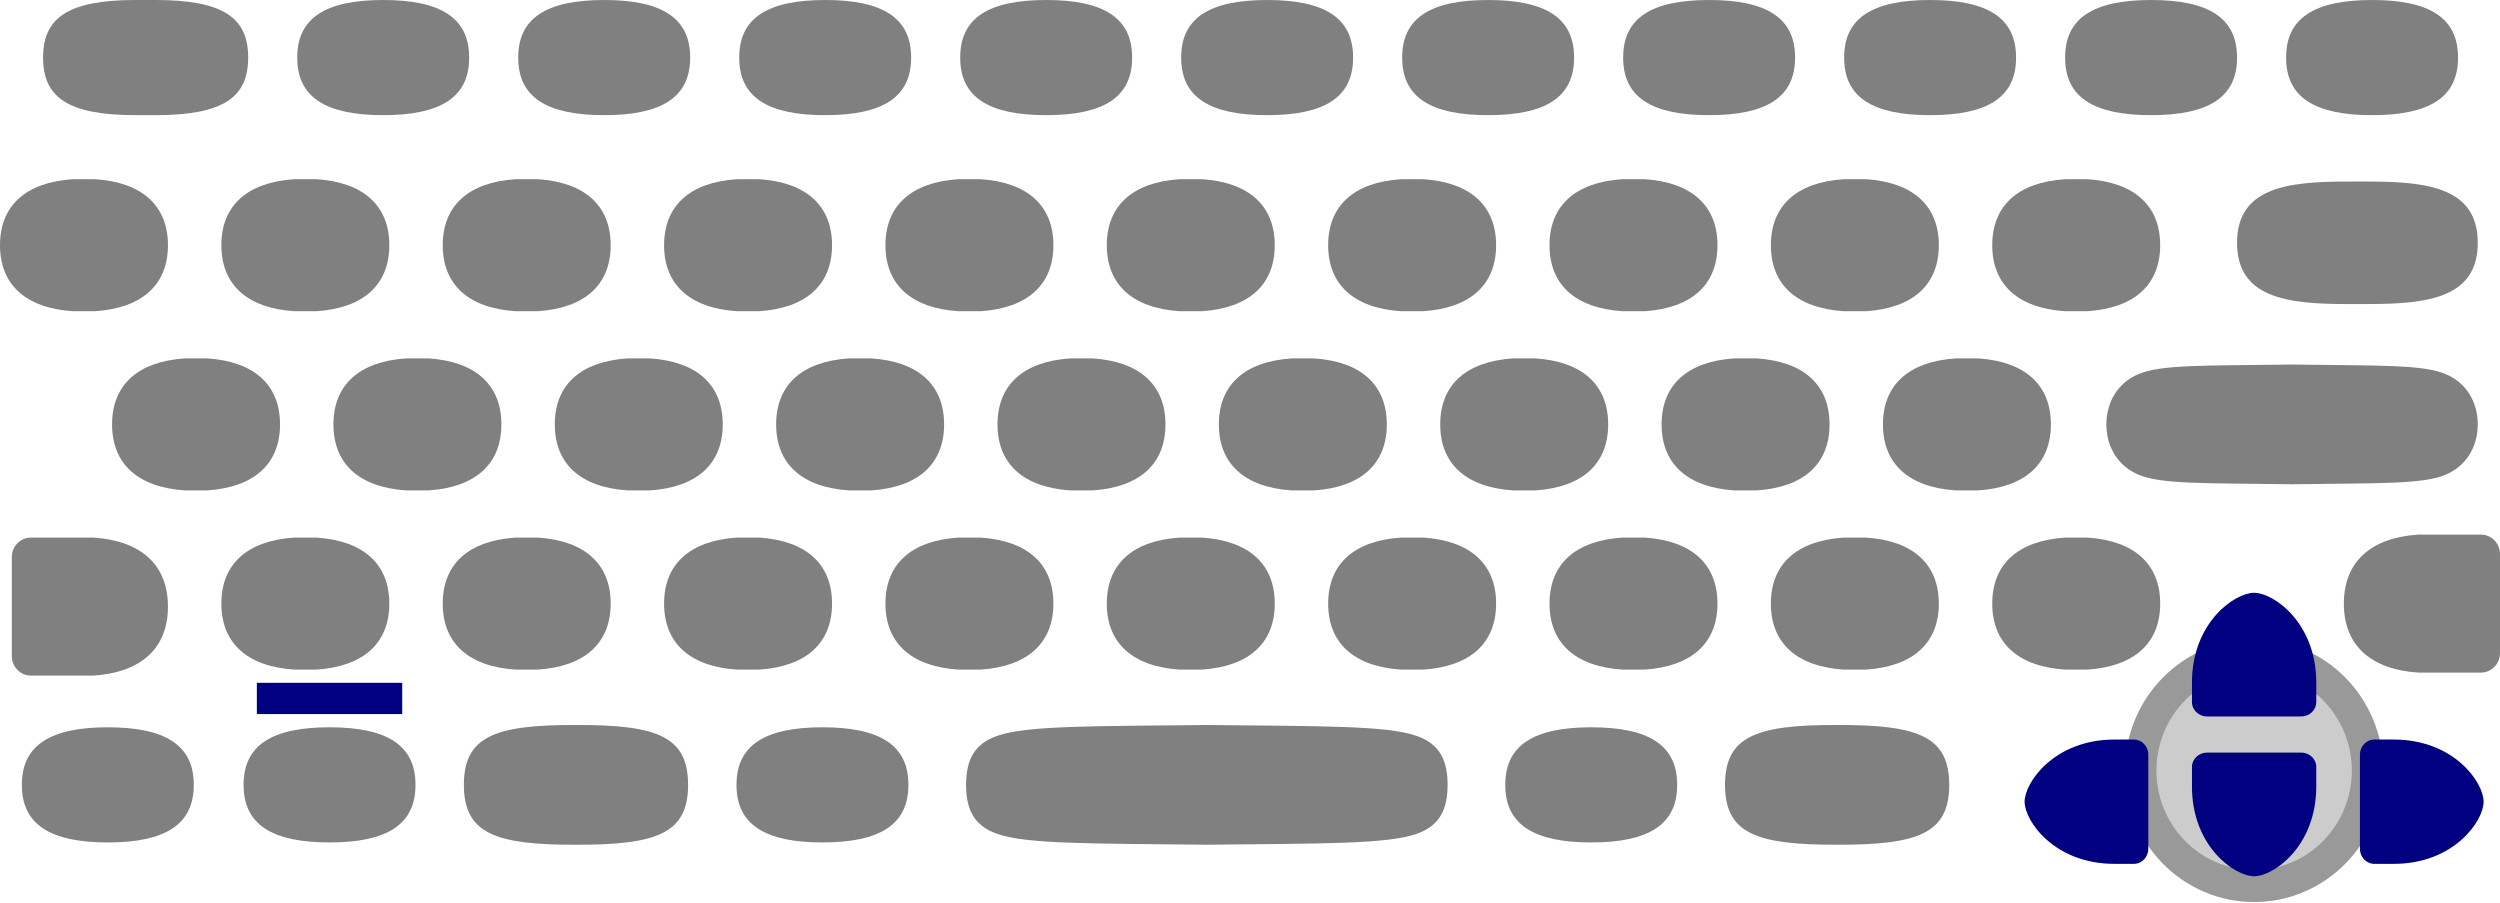
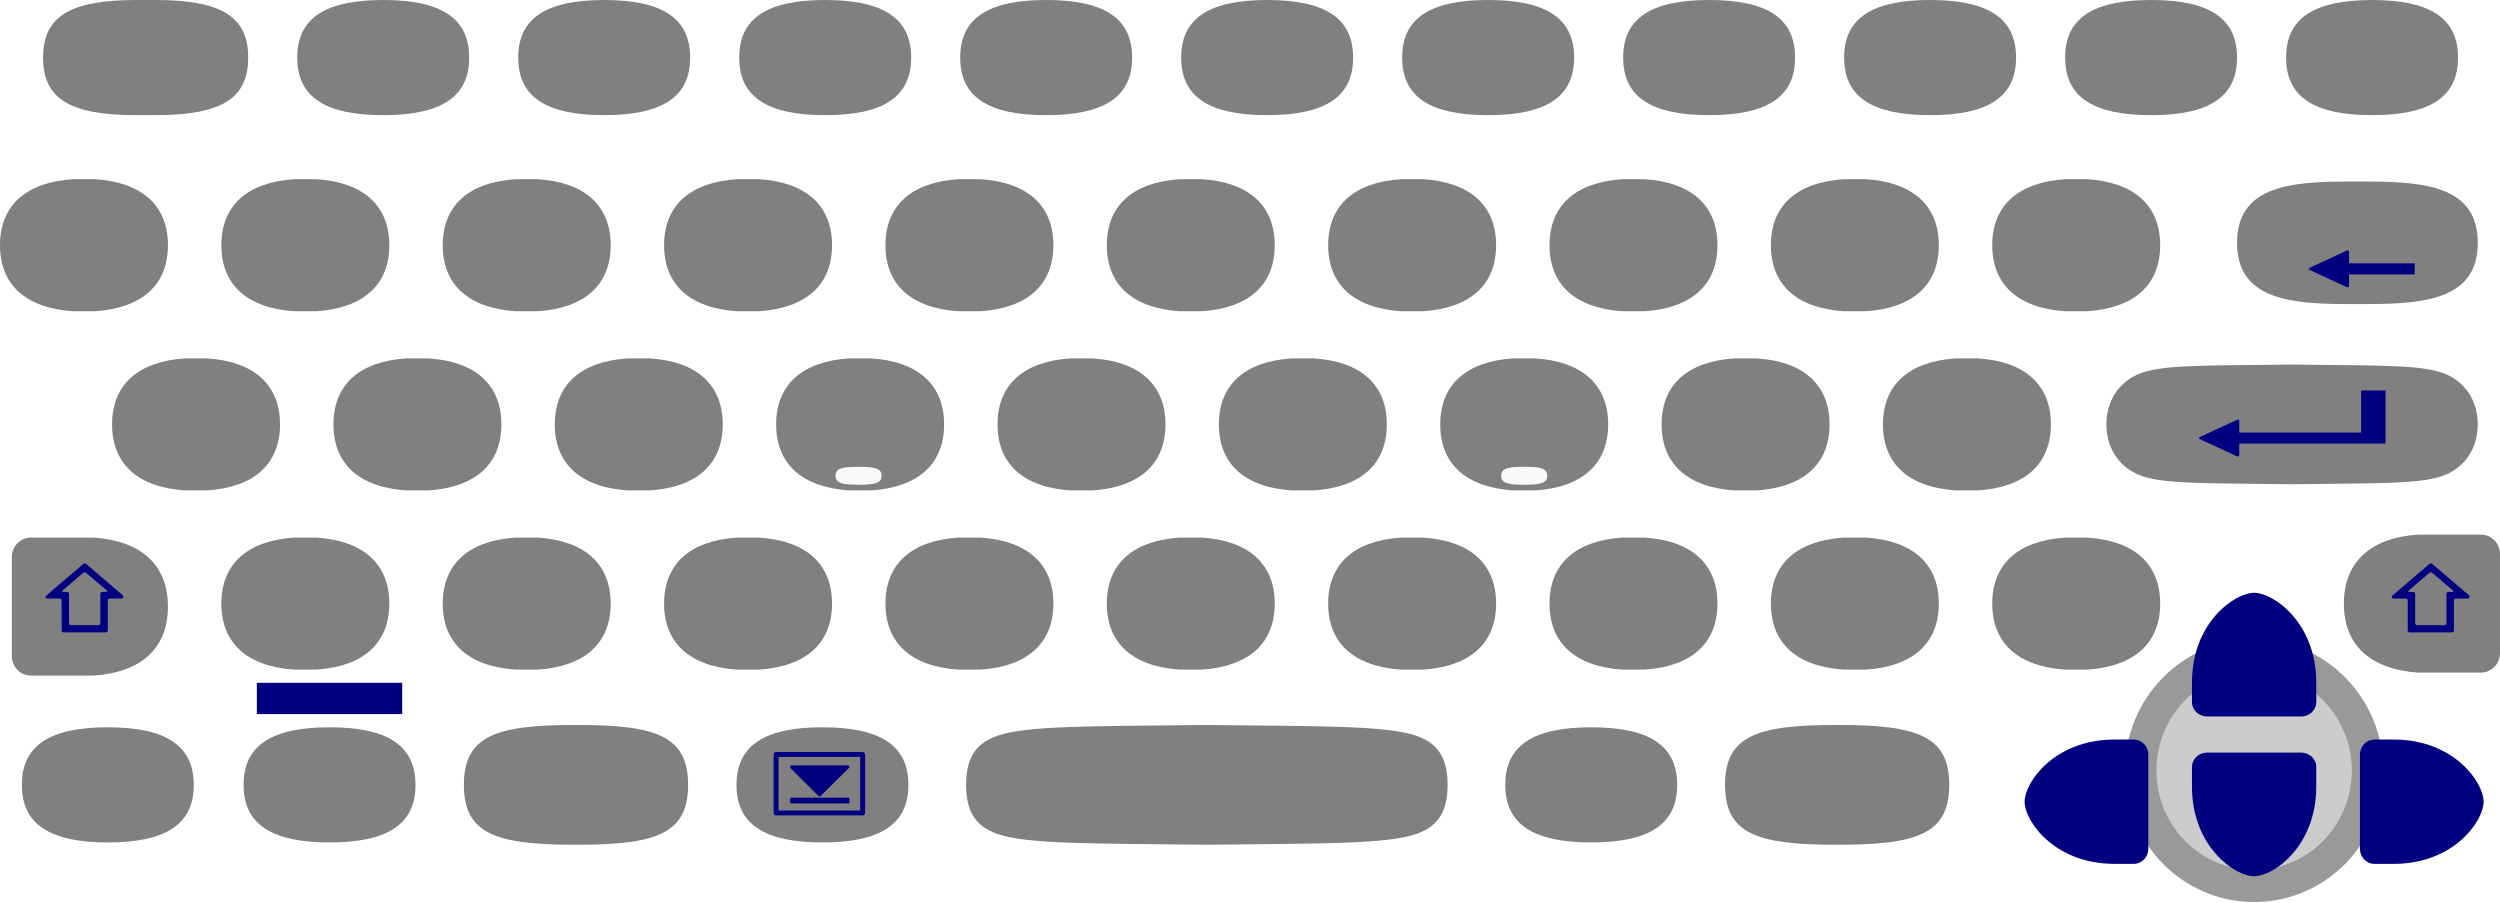
<svg xmlns="http://www.w3.org/2000/svg" width="328.885mm" height="118.667mm" viewBox="0 0 328.885 118.667" version="1.1" id="svg1" xml:space="preserve">
  <defs id="defs1" />
  <g id="layer1" transform="translate(-100.5683,-93.23767)">
    <path id="path3-6" style="display:inline;fill:#999999;stroke-width:0.365;stroke-linecap:round;stroke-linejoin:round" d="m 414.104,194.618 a 16.998,17.286 0 0 1 -16.998,17.286 16.998,17.286 0 0 1 -16.998,-17.286 16.998,17.286 0 0 1 16.998,-17.286 16.998,17.286 0 0 1 16.998,17.286 z" />
    <path id="path3" style="display:inline;fill:#cccccc;stroke-width:0.365;stroke-linecap:round;stroke-linejoin:round" d="m 409.958,194.618 a 12.852,13.07 0 0 1 -12.852,13.07 12.852,13.07 0 0 1 -12.852,-13.07 12.852,13.07 0 0 1 12.852,-13.07 12.852,13.07 0 0 1 12.852,13.07 z" />
    <path style="fill:#808080;stroke:none;stroke-width:0.358;stroke-linecap:round;stroke-linejoin:round" d="m 309.902,188.915 c -7.542,0 -11.321,2.345 -11.308,7.575 -0.013,5.23 3.766,7.575 11.308,7.575 7.542,0 11.321,-2.345 11.307,-7.575 0.013,-5.23 -3.765,-7.575 -11.307,-7.575 z" id="path52" />
-     <path style="fill:#808080;stroke:none;stroke-width:0.358;stroke-linecap:round;stroke-linejoin:round" d="m 208.766,188.915 c -7.542,0 -11.321,2.345 -11.307,7.575 -0.013,5.23 3.765,7.575 11.307,7.575 7.542,0 11.321,-2.345 11.307,-7.575 0.013,-5.23 -3.765,-7.575 -11.307,-7.575 z" id="path51" />
+     <path style="display:inline;fill:#808080;stroke:none;stroke-width:0.358;stroke-linecap:round;stroke-linejoin:round" d="m 208.766,188.915 c -7.542,0 -11.321,2.345 -11.307,7.575 -0.013,5.23 3.765,7.575 11.307,7.575 7.542,0 11.321,-2.345 11.307,-7.575 0.013,-5.23 -3.765,-7.575 -11.307,-7.575 z" id="path51" />
    <path style="fill:#808080;stroke:none;stroke-width:0.358;stroke-linecap:round;stroke-linejoin:round" d="m 143.92,188.915 c -7.542,0 -11.321,2.345 -11.307,7.575 -0.013,5.23 3.765,7.575 11.307,7.575 7.542,0 11.321,-2.345 11.308,-7.575 0.013,-5.23 -3.766,-7.575 -11.308,-7.575 z" id="path50" />
    <path style="fill:#808080;stroke:none;stroke-width:0.358;stroke-linecap:round;stroke-linejoin:round" d="m 114.753,188.915 c -7.542,0 -11.321,2.345 -11.308,7.575 -0.013,5.23 3.766,7.575 11.308,7.575 7.542,0 11.321,-2.345 11.307,-7.575 0.013,-5.23 -3.765,-7.575 -11.307,-7.575 z" id="path49" />
    <path style="fill:#808080;stroke:none;stroke-width:0.358;stroke-linecap:round;stroke-linejoin:round" d="m 342.252,188.614 c -10.795,-0.038 -14.729,1.558 -14.751,7.875 0.021,6.317 3.956,7.914 14.751,7.876 10.795,0.038 14.729,-1.559 14.75,-7.876 -0.021,-6.317 -3.955,-7.914 -14.75,-7.875 z" id="path48" />
    <path style="fill:#808080;stroke:none;stroke-width:0.358;stroke-linecap:round;stroke-linejoin:round" d="m 259.334,188.614 c -15.292,0.164 -23.649,0.075 -27.537,1.411 -3.234,1.111 -4.116,3.385 -4.137,6.464 0.021,3.08 0.903,5.353 4.137,6.465 3.889,1.336 12.246,1.248 27.537,1.411 15.292,-0.164 23.649,-0.075 27.538,-1.411 3.234,-1.111 4.116,-3.385 4.136,-6.465 -0.021,-3.08 -0.902,-5.353 -4.136,-6.464 -3.889,-1.336 -12.246,-1.248 -27.538,-1.411 z" id="path47" />
    <path style="fill:#808080;stroke:none;stroke-width:0.358;stroke-linecap:round;stroke-linejoin:round" d="m 176.343,188.614 c -10.795,-0.038 -14.73,1.558 -14.751,7.875 0.021,6.317 3.956,7.914 14.751,7.876 10.795,0.038 14.729,-1.559 14.75,-7.876 -0.021,-6.317 -3.955,-7.914 -14.75,-7.875 z" id="path46" />
    <path id="path45" style="fill:#000080;stroke:none;stroke-width:0.365;stroke-linecap:round;stroke-linejoin:round" d="m 397.106,171.219 c -2.53,0 -8.176,3.9 -8.176,11.814 0,0 0.005,1.894 0,2.545 -0.008,1.06 0.886,1.913 1.987,1.913 h 12.378 c 1.101,0 1.995,-0.853 1.987,-1.913 -0.005,-0.651 0,-2.545 0,-2.545 0,-7.914 -5.646,-11.814 -8.176,-11.814 z" />
    <path id="path45-4" style="fill:#000080;stroke:none;stroke-width:0.365;stroke-linecap:round;stroke-linejoin:round" d="m 397.106,208.515 c 2.53,0 8.176,-3.9 8.176,-11.814 0,0 -0.005,-1.894 0,-2.545 0.008,-1.06 -0.886,-1.913 -1.987,-1.913 h -12.378 c -1.101,0 -1.995,0.853 -1.987,1.913 0.005,0.651 0,2.545 0,2.545 0,7.914 5.646,11.814 8.176,11.814 z" />
    <path id="path45-4-7" style="fill:#000080;stroke:none;stroke-width:0.365;stroke-linecap:round;stroke-linejoin:round" d="m 366.914,198.705 c 0,2.53 3.9,8.176 11.814,8.176 0,0 1.894,-0.005 2.545,0 1.06,0.008 1.913,-0.886 1.913,-1.987 v -12.378 c 0,-1.101 -0.853,-1.995 -1.913,-1.987 -0.651,0.005 -2.545,0 -2.545,0 -7.914,0 -11.814,5.646 -11.814,8.176 z" />
    <path id="path45-4-7-5" style="fill:#000080;stroke:none;stroke-width:0.365;stroke-linecap:round;stroke-linejoin:round" d="m 427.298,198.705 c 0,-2.53 -3.9,-8.176 -11.814,-8.176 0,0 -1.894,0.005 -2.545,0 -1.06,-0.008 -1.913,0.886 -1.913,1.987 v 12.378 c 0,1.101 0.853,1.995 1.913,1.987 0.651,-0.005 2.545,0 2.545,0 7.914,0 11.814,-5.646 11.814,-8.176 z" />
    <path style="fill:#808080;stroke:none;stroke-width:0.358;stroke-linecap:round;stroke-linejoin:round" d="m 139.264,163.959 c -6.222,0.414 -9.575,3.518 -9.575,8.684 0,5.166 3.353,8.27 9.575,8.684 h 2.945 c 6.222,-0.414 9.575,-3.518 9.575,-8.684 0,-5.166 -3.353,-8.27 -9.575,-8.684 z" id="path36" />
-     <path style="fill:#808080;stroke:none;stroke-width:0.358;stroke-linecap:round;stroke-linejoin:round" d="m 104.63,163.959 c -1.385,0 -2.508,1.151 -2.508,2.57 v 6.507 6.507 c 0,1.419 1.123,2.57 2.508,2.57 h 8.263 c 6.348,-0.432 9.77,-3.677 9.77,-9.077 0,-5.4 -3.422,-8.645 -9.77,-9.077 z" id="path35" />
-     <path style="fill:#808080;stroke:none;stroke-width:0.358;stroke-linecap:round;stroke-linejoin:round" d="m 418.682,163.566 c -6.348,0.432 -9.77,3.677 -9.77,9.077 0,5.4 3.422,8.645 9.77,9.077 h 8.263 c 1.385,0 2.508,-1.151 2.508,-2.57 v -6.507 -6.507 c 0,-1.419 -1.123,-2.57 -2.508,-2.57 z" id="path34" />
-     <path style="fill:#808080;stroke:none;stroke-width:0.358;stroke-linecap:round;stroke-linejoin:round" d="m 402.1,141.193 c -11.794,0.164 -17.341,-0.02 -20.34,1.316 -2.494,1.111 -4.074,3.48 -4.09,6.559 0.016,3.08 1.595,5.448 4.09,6.559 2.999,1.336 8.546,1.153 20.34,1.317 11.794,-0.164 17.341,0.019 20.34,-1.317 2.494,-1.111 4.074,-3.479 4.09,-6.559 -0.016,-3.08 -1.595,-5.448 -4.09,-6.559 -2.999,-1.336 -8.546,-1.153 -20.34,-1.316 z" id="path33" />
+     <path style="display:inline;fill:#808080;stroke:none;stroke-width:0.358;stroke-linecap:round;stroke-linejoin:round" d="m 104.63,163.959 c -1.385,0 -2.508,1.151 -2.508,2.57 v 6.507 6.507 c 0,1.419 1.123,2.57 2.508,2.57 h 8.263 c 6.348,-0.432 9.77,-3.677 9.77,-9.077 0,-5.4 -3.422,-8.645 -9.77,-9.077 z" id="path35" />
+     <path style="display:inline;fill:#808080;stroke:none;stroke-width:0.358;stroke-linecap:round;stroke-linejoin:round" d="m 418.682,163.566 c -6.348,0.432 -9.77,3.677 -9.77,9.077 0,5.4 3.422,8.645 9.77,9.077 h 8.263 c 1.385,0 2.508,-1.151 2.508,-2.57 v -6.507 -6.507 c 0,-1.419 -1.123,-2.57 -2.508,-2.57 z" id="path34" />
+     <path style="display:inline;fill:#808080;stroke:none;stroke-width:0.358;stroke-linecap:round;stroke-linejoin:round" d="m 402.1,141.193 c -11.794,0.164 -17.341,-0.02 -20.34,1.316 -2.494,1.111 -4.074,3.48 -4.09,6.559 0.016,3.08 1.595,5.448 4.09,6.559 2.999,1.336 8.546,1.153 20.34,1.317 11.794,-0.164 17.341,0.019 20.34,-1.317 2.494,-1.111 4.074,-3.479 4.09,-6.559 -0.016,-3.08 -1.595,-5.448 -4.09,-6.559 -2.999,-1.336 -8.546,-1.153 -20.34,-1.316 z" id="path33" />
    <path style="fill:#808080;stroke:none;stroke-width:0.358;stroke-linecap:round;stroke-linejoin:round" d="m 124.887,140.385 c -6.222,0.414 -9.575,3.518 -9.575,8.684 0,5.166 3.353,8.27 9.575,8.684 h 2.945 c 6.222,-0.414 9.575,-3.518 9.575,-8.684 0,-5.166 -3.353,-8.27 -9.575,-8.684 z" id="path24" />
-     <path style="fill:#808080;stroke:none;stroke-width:0.358;stroke-linecap:round;stroke-linejoin:round" d="m 409.223,117.123 c -7.847,0 -14.362,0.85 -14.362,8.056 0,7.206 6.516,8.056 14.362,8.056 h 1.472 1.472 c 7.847,0 14.362,-0.85 14.362,-8.056 0,-7.206 -6.516,-8.056 -14.362,-8.056 h -1.472 z" id="path23" />
+     <path style="display:inline;fill:#808080;stroke:none;stroke-width:0.358;stroke-linecap:round;stroke-linejoin:round" d="m 409.223,117.123 c -7.847,0 -14.362,0.85 -14.362,8.056 0,7.206 6.516,8.056 14.362,8.056 h 1.472 1.472 c 7.847,0 14.362,-0.85 14.362,-8.056 0,-7.206 -6.516,-8.056 -14.362,-8.056 h -1.472 z" id="path23" />
+     <path style="fill:#808080;stroke:none;stroke-width:0.358;stroke-linecap:round;stroke-linejoin:round" d="m 168.385,163.959 c -6.222,0.414 -9.575,3.518 -9.575,8.684 0,5.166 3.353,8.27 9.575,8.684 h 2.945 c 6.222,-0.414 9.575,-3.518 9.575,-8.684 0,-5.166 -3.353,-8.27 -9.575,-8.684 z" id="path36-0" />
+     <path style="fill:#808080;stroke:none;stroke-width:0.358;stroke-linecap:round;stroke-linejoin:round" d="m 154.007,140.385 c -6.222,0.414 -9.575,3.518 -9.575,8.684 0,5.166 3.353,8.27 9.575,8.684 h 2.945 c 6.222,-0.414 9.575,-3.518 9.575,-8.684 0,-5.166 -3.353,-8.27 -9.575,-8.684 z" id="path24-4" />
+     <path style="fill:#808080;stroke:none;stroke-width:0.358;stroke-linecap:round;stroke-linejoin:round" d="m 197.506,163.959 c -6.222,0.414 -9.575,3.518 -9.575,8.684 0,5.166 3.353,8.27 9.575,8.684 h 2.945 c 6.222,-0.414 9.575,-3.518 9.575,-8.684 0,-5.166 -3.353,-8.27 -9.575,-8.684 z" id="path36-8" />
+     <path style="fill:#808080;stroke:none;stroke-width:0.358;stroke-linecap:round;stroke-linejoin:round" d="m 183.128,140.385 c -6.222,0.414 -9.575,3.518 -9.575,8.684 0,5.166 3.353,8.27 9.575,8.684 h 2.945 c 6.222,-0.414 9.575,-3.518 9.575,-8.684 0,-5.166 -3.353,-8.27 -9.575,-8.684 z" id="path24-8" />
+     <path style="fill:#808080;stroke:none;stroke-width:0.358;stroke-linecap:round;stroke-linejoin:round" d="m 226.626,163.959 c -6.222,0.414 -9.575,3.518 -9.575,8.684 0,5.166 3.353,8.27 9.575,8.684 h 2.945 c 6.222,-0.414 9.575,-3.518 9.575,-8.684 0,-5.166 -3.353,-8.27 -9.575,-8.684 z" id="path36-4" />
+     <path style="display:inline;fill:#808080;stroke:none;stroke-width:0.358;stroke-linecap:round;stroke-linejoin:round" d="m 212.249,140.385 c -6.222,0.414 -9.575,3.518 -9.575,8.684 0,5.166 3.353,8.27 9.575,8.684 h 2.945 c 6.222,-0.414 9.575,-3.518 9.575,-8.684 0,-5.166 -3.353,-8.27 -9.575,-8.684 z" id="path24-5" />
+     <path style="fill:#808080;stroke:none;stroke-width:0.358;stroke-linecap:round;stroke-linejoin:round" d="m 255.747,163.959 c -6.222,0.414 -9.575,3.518 -9.575,8.684 0,5.166 3.353,8.27 9.575,8.684 h 2.945 c 6.222,-0.414 9.575,-3.518 9.575,-8.684 0,-5.166 -3.353,-8.27 -9.575,-8.684 z" id="path36-04" />
+     <path style="fill:#808080;stroke:none;stroke-width:0.358;stroke-linecap:round;stroke-linejoin:round" d="m 241.37,140.385 c -6.222,0.414 -9.575,3.518 -9.575,8.684 0,5.166 3.353,8.27 9.575,8.684 h 2.945 c 6.222,-0.414 9.575,-3.518 9.575,-8.684 0,-5.166 -3.353,-8.27 -9.575,-8.684 z" id="path24-0" />
+     <path style="fill:#808080;stroke:none;stroke-width:0.358;stroke-linecap:round;stroke-linejoin:round" d="m 284.868,163.959 c -6.222,0.414 -9.575,3.518 -9.575,8.684 0,5.166 3.353,8.27 9.575,8.684 h 2.945 c 6.222,-0.414 9.575,-3.518 9.575,-8.684 0,-5.166 -3.353,-8.27 -9.575,-8.684 z" id="path36-1" />
+     <path style="fill:#808080;stroke:none;stroke-width:0.358;stroke-linecap:round;stroke-linejoin:round" d="m 270.49,140.385 c -6.222,0.414 -9.575,3.518 -9.575,8.684 0,5.166 3.353,8.27 9.575,8.684 h 2.945 c 6.222,-0.414 9.575,-3.518 9.575,-8.684 0,-5.166 -3.353,-8.27 -9.575,-8.684 z" id="path24-2" />
+     <path style="fill:#808080;stroke:none;stroke-width:0.358;stroke-linecap:round;stroke-linejoin:round" d="m 313.988,163.959 c -6.222,0.414 -9.575,3.518 -9.575,8.684 0,5.166 3.353,8.27 9.575,8.684 h 2.945 c 6.222,-0.414 9.575,-3.518 9.575,-8.684 0,-5.166 -3.353,-8.27 -9.575,-8.684 z" id="path36-5" />
+     <path style="display:inline;fill:#808080;stroke:none;stroke-width:0.358;stroke-linecap:round;stroke-linejoin:round" d="m 299.611,140.385 c -6.222,0.414 -9.575,3.518 -9.575,8.684 0,5.166 3.353,8.27 9.575,8.684 h 2.945 c 6.222,-0.414 9.575,-3.518 9.575,-8.684 0,-5.166 -3.353,-8.27 -9.575,-8.684 z" id="path24-20" />
+     <path style="fill:#808080;stroke:none;stroke-width:0.358;stroke-linecap:round;stroke-linejoin:round" d="m 343.109,163.959 c -6.222,0.414 -9.575,3.518 -9.575,8.684 0,5.166 3.353,8.27 9.575,8.684 h 2.945 c 6.222,-0.414 9.575,-3.518 9.575,-8.684 0,-5.166 -3.353,-8.27 -9.575,-8.684 z" id="path36-3" />
+     <path style="fill:#808080;stroke:none;stroke-width:0.358;stroke-linecap:round;stroke-linejoin:round" d="m 313.988,116.811 c -6.222,0.414 -9.575,3.518 -9.575,8.684 0,5.166 3.353,8.27 9.575,8.684 h 2.945 c 6.222,-0.414 9.575,-3.518 9.575,-8.684 0,-5.166 -3.353,-8.27 -9.575,-8.684 z" id="path13-9" />
+     <path style="fill:#808080;stroke:none;stroke-width:0.358;stroke-linecap:round;stroke-linejoin:round" d="m 328.732,140.385 c -6.222,0.414 -9.575,3.518 -9.575,8.684 0,5.166 3.353,8.27 9.575,8.684 h 2.945 c 6.222,-0.414 9.575,-3.518 9.575,-8.684 0,-5.166 -3.353,-8.27 -9.575,-8.684 z" id="path24-9" />
+     <path style="fill:#808080;stroke:none;stroke-width:0.358;stroke-linecap:round;stroke-linejoin:round" d="m 372.23,163.959 c -6.222,0.414 -9.575,3.518 -9.575,8.684 0,5.166 3.353,8.27 9.575,8.684 h 2.945 c 6.222,-0.414 9.575,-3.518 9.575,-8.684 0,-5.166 -3.353,-8.27 -9.575,-8.684 z" id="path36-9" />
+     <path style="fill:#808080;stroke:none;stroke-width:0.358;stroke-linecap:round;stroke-linejoin:round" d="m 372.23,116.811 c -6.222,0.414 -9.575,3.518 -9.575,8.684 0,5.166 3.353,8.27 9.575,8.684 h 2.945 c 6.222,-0.414 9.575,-3.518 9.575,-8.684 0,-5.166 -3.353,-8.27 -9.575,-8.684 z" id="path13-0-8" />
+     <path style="fill:#808080;stroke:none;stroke-width:0.358;stroke-linecap:round;stroke-linejoin:round" d="m 343.109,116.811 c -6.222,0.414 -9.575,3.518 -9.575,8.684 0,5.166 3.353,8.27 9.575,8.684 h 2.945 c 6.222,-0.414 9.575,-3.518 9.575,-8.684 0,-5.166 -3.353,-8.27 -9.575,-8.684 z" id="path13-0" />
+     <path style="fill:#808080;stroke:none;stroke-width:0.358;stroke-linecap:round;stroke-linejoin:round" d="m 357.852,140.385 c -6.222,0.414 -9.575,3.518 -9.575,8.684 0,5.166 3.353,8.27 9.575,8.684 h 2.945 c 6.222,-0.414 9.575,-3.518 9.575,-8.684 0,-5.166 -3.353,-8.27 -9.575,-8.684 z" id="path24-83" />
+     <path style="fill:#808080;stroke:none;stroke-width:0.358;stroke-linecap:round;stroke-linejoin:round" d="m 284.868,116.811 c -6.222,0.414 -9.575,3.518 -9.575,8.684 0,5.166 3.353,8.27 9.575,8.684 h 2.945 c 6.222,-0.414 9.575,-3.518 9.575,-8.684 0,-5.166 -3.353,-8.27 -9.575,-8.684 z" id="path13-7" />
+     <path style="fill:#808080;stroke:none;stroke-width:0.358;stroke-linecap:round;stroke-linejoin:round" d="m 255.747,116.811 c -6.222,0.414 -9.575,3.518 -9.575,8.684 0,5.166 3.353,8.27 9.575,8.684 h 2.945 c 6.222,-0.414 9.575,-3.518 9.575,-8.684 0,-5.166 -3.353,-8.27 -9.575,-8.684 z" id="path13-46-2" />
+     <path style="fill:#808080;stroke:none;stroke-width:0.358;stroke-linecap:round;stroke-linejoin:round" d="m 226.626,116.811 c -6.222,0.414 -9.575,3.518 -9.575,8.684 0,5.166 3.353,8.27 9.575,8.684 h 2.945 c 6.222,-0.414 9.575,-3.518 9.575,-8.684 0,-5.166 -3.353,-8.27 -9.575,-8.684 z" id="path13-6" />
+     <path style="fill:#808080;stroke:none;stroke-width:0.358;stroke-linecap:round;stroke-linejoin:round" d="m 197.506,116.811 c -6.222,0.414 -9.575,3.518 -9.575,8.684 0,5.166 3.353,8.27 9.575,8.684 h 2.945 c 6.222,-0.414 9.575,-3.518 9.575,-8.684 0,-5.166 -3.353,-8.27 -9.575,-8.684 z" id="path13-8" />
+     <path style="fill:#808080;stroke:none;stroke-width:0.358;stroke-linecap:round;stroke-linejoin:round" d="m 168.385,116.811 c -6.222,0.414 -9.575,3.518 -9.575,8.684 0,5.166 3.353,8.27 9.575,8.684 h 2.945 c 6.222,-0.414 9.575,-3.518 9.575,-8.684 0,-5.166 -3.353,-8.27 -9.575,-8.684 z" id="path13-4" />
+     <path style="fill:#808080;stroke:none;stroke-width:0.358;stroke-linecap:round;stroke-linejoin:round" d="m 139.264,116.811 c -6.222,0.414 -9.575,3.518 -9.575,8.684 0,5.166 3.353,8.27 9.575,8.684 h 2.945 c 6.222,-0.414 9.575,-3.518 9.575,-8.684 0,-5.166 -3.353,-8.27 -9.575,-8.684 z" id="path13-1" />
    <path style="fill:#808080;stroke:none;stroke-width:0.358;stroke-linecap:round;stroke-linejoin:round" d="m 110.143,116.811 c -6.222,0.414 -9.575,3.518 -9.575,8.684 0,5.166 3.353,8.27 9.575,8.684 h 2.945 c 6.222,-0.414 9.575,-3.518 9.575,-8.684 0,-5.166 -3.353,-8.27 -9.575,-8.684 z" id="path13" />
    <path style="fill:#808080;stroke:none;stroke-width:0.358;stroke-linecap:round;stroke-linejoin:round" d="m 412.625,93.238 c -7.542,0 -11.321,2.345 -11.308,7.575 -0.013,5.23 3.766,7.575 11.308,7.575 7.542,0 11.321,-2.345 11.307,-7.575 0.013,-5.23 -3.765,-7.575 -11.307,-7.575 z" id="path12" />
    <path style="fill:#808080;stroke:none;stroke-width:0.358;stroke-linecap:round;stroke-linejoin:round" d="m 383.553,93.238 c -7.542,0 -11.321,2.345 -11.308,7.575 -0.013,5.23 3.766,7.575 11.308,7.575 7.542,0 11.321,-2.345 11.307,-7.575 0.013,-5.23 -3.765,-7.575 -11.307,-7.575 z" id="path11" />
    <path style="fill:#808080;stroke:none;stroke-width:0.358;stroke-linecap:round;stroke-linejoin:round" d="m 354.481,93.238 c -7.542,0 -11.321,2.345 -11.307,7.575 -0.013,5.23 3.765,7.575 11.307,7.575 7.542,0 11.321,-2.345 11.308,-7.575 0.013,-5.23 -3.766,-7.575 -11.308,-7.575 z" id="path10" />
    <path style="fill:#808080;stroke:none;stroke-width:0.358;stroke-linecap:round;stroke-linejoin:round" d="m 325.41,93.238 c -7.542,0 -11.321,2.345 -11.307,7.575 -0.013,5.23 3.765,7.575 11.307,7.575 7.542,0 11.321,-2.345 11.308,-7.575 0.013,-5.23 -3.766,-7.575 -11.308,-7.575 z" id="path9" />
    <path style="fill:#808080;stroke:none;stroke-width:0.358;stroke-linecap:round;stroke-linejoin:round" d="m 296.339,93.238 c -7.542,0 -11.321,2.345 -11.308,7.575 -0.013,5.23 3.766,7.575 11.308,7.575 7.542,0 11.321,-2.345 11.307,-7.575 0.013,-5.23 -3.765,-7.575 -11.307,-7.575 z" id="path8" />
    <path style="fill:#808080;stroke:none;stroke-width:0.358;stroke-linecap:round;stroke-linejoin:round" d="m 267.267,93.238 c -7.542,0 -11.321,2.345 -11.308,7.575 -0.013,5.23 3.766,7.575 11.308,7.575 7.542,0 11.321,-2.345 11.307,-7.575 0.013,-5.23 -3.765,-7.575 -11.307,-7.575 z" id="path7" />
    <path style="fill:#808080;stroke:none;stroke-width:0.358;stroke-linecap:round;stroke-linejoin:round" d="m 238.196,93.238 c -7.542,0 -11.321,2.345 -11.307,7.575 -0.013,5.23 3.765,7.575 11.307,7.575 7.542,0 11.321,-2.345 11.308,-7.575 0.013,-5.23 -3.766,-7.575 -11.308,-7.575 z" id="path6" />
    <path style="fill:#808080;stroke:none;stroke-width:0.358;stroke-linecap:round;stroke-linejoin:round" d="m 209.124,93.238 c -7.542,0 -11.321,2.345 -11.307,7.575 -0.013,5.23 3.765,7.575 11.307,7.575 7.542,0 11.321,-2.345 11.308,-7.575 0.013,-5.23 -3.766,-7.575 -11.308,-7.575 z" id="path5" />
    <path style="fill:#808080;stroke:none;stroke-width:0.358;stroke-linecap:round;stroke-linejoin:round" d="m 180.053,93.238 c -7.542,0 -11.321,2.345 -11.308,7.575 -0.013,5.23 3.766,7.575 11.308,7.575 7.542,0 11.321,-2.345 11.307,-7.575 0.013,-5.23 -3.765,-7.575 -11.307,-7.575 z" id="path4" />
    <path style="fill:#808080;stroke:none;stroke-width:0.358;stroke-linecap:round;stroke-linejoin:round" d="m 150.981,93.238 c -7.542,0 -11.321,2.345 -11.308,7.575 -0.013,5.23 3.766,7.575 11.308,7.575 7.542,0 11.321,-2.345 11.307,-7.575 0.013,-5.23 -3.765,-7.575 -11.307,-7.575 z" id="path2" />
    <path style="fill:#808080;stroke:none;stroke-width:0.358;stroke-linecap:round;stroke-linejoin:round" d="m 118.42,93.238 c -8.998,0 -12.185,2.397 -12.183,7.575 -0.002,5.178 3.185,7.575 12.183,7.575 h 1.307 1.307 c 8.998,0 12.186,-2.396 12.184,-7.575 0.002,-5.178 -3.186,-7.575 -12.184,-7.575 h -1.307 z" id="path2-6" />
-     <path style="fill:#808080;stroke:none;stroke-width:0.358;stroke-linecap:round;stroke-linejoin:round" d="m 168.385,163.959 c -6.222,0.414 -9.575,3.518 -9.575,8.684 0,5.166 3.353,8.27 9.575,8.684 h 2.945 c 6.222,-0.414 9.575,-3.518 9.575,-8.684 0,-5.166 -3.353,-8.27 -9.575,-8.684 z" id="path36-0" />
-     <path style="fill:#808080;stroke:none;stroke-width:0.358;stroke-linecap:round;stroke-linejoin:round" d="m 154.007,140.385 c -6.222,0.414 -9.575,3.518 -9.575,8.684 0,5.166 3.353,8.27 9.575,8.684 h 2.945 c 6.222,-0.414 9.575,-3.518 9.575,-8.684 0,-5.166 -3.353,-8.27 -9.575,-8.684 z" id="path24-4" />
-     <path style="fill:#808080;stroke:none;stroke-width:0.358;stroke-linecap:round;stroke-linejoin:round" d="m 139.264,116.811 c -6.222,0.414 -9.575,3.518 -9.575,8.684 0,5.166 3.353,8.27 9.575,8.684 h 2.945 c 6.222,-0.414 9.575,-3.518 9.575,-8.684 0,-5.166 -3.353,-8.27 -9.575,-8.684 z" id="path13-1" />
-     <path style="fill:#808080;stroke:none;stroke-width:0.358;stroke-linecap:round;stroke-linejoin:round" d="m 197.506,163.959 c -6.222,0.414 -9.575,3.518 -9.575,8.684 0,5.166 3.353,8.27 9.575,8.684 h 2.945 c 6.222,-0.414 9.575,-3.518 9.575,-8.684 0,-5.166 -3.353,-8.27 -9.575,-8.684 z" id="path36-8" />
-     <path style="fill:#808080;stroke:none;stroke-width:0.358;stroke-linecap:round;stroke-linejoin:round" d="m 183.128,140.385 c -6.222,0.414 -9.575,3.518 -9.575,8.684 0,5.166 3.353,8.27 9.575,8.684 h 2.945 c 6.222,-0.414 9.575,-3.518 9.575,-8.684 0,-5.166 -3.353,-8.27 -9.575,-8.684 z" id="path24-8" />
-     <path style="fill:#808080;stroke:none;stroke-width:0.358;stroke-linecap:round;stroke-linejoin:round" d="m 168.385,116.811 c -6.222,0.414 -9.575,3.518 -9.575,8.684 0,5.166 3.353,8.27 9.575,8.684 h 2.945 c 6.222,-0.414 9.575,-3.518 9.575,-8.684 0,-5.166 -3.353,-8.27 -9.575,-8.684 z" id="path13-4" />
-     <path style="fill:#808080;stroke:none;stroke-width:0.358;stroke-linecap:round;stroke-linejoin:round" d="m 226.626,163.959 c -6.222,0.414 -9.575,3.518 -9.575,8.684 0,5.166 3.353,8.27 9.575,8.684 h 2.945 c 6.222,-0.414 9.575,-3.518 9.575,-8.684 0,-5.166 -3.353,-8.27 -9.575,-8.684 z" id="path36-4" />
-     <path style="fill:#808080;stroke:none;stroke-width:0.358;stroke-linecap:round;stroke-linejoin:round" d="m 212.249,140.385 c -6.222,0.414 -9.575,3.518 -9.575,8.684 0,5.166 3.353,8.27 9.575,8.684 h 2.945 c 6.222,-0.414 9.575,-3.518 9.575,-8.684 0,-5.166 -3.353,-8.27 -9.575,-8.684 z" id="path24-5" />
-     <path style="fill:#808080;stroke:none;stroke-width:0.358;stroke-linecap:round;stroke-linejoin:round" d="m 197.506,116.811 c -6.222,0.414 -9.575,3.518 -9.575,8.684 0,5.166 3.353,8.27 9.575,8.684 h 2.945 c 6.222,-0.414 9.575,-3.518 9.575,-8.684 0,-5.166 -3.353,-8.27 -9.575,-8.684 z" id="path13-8" />
-     <path style="fill:#808080;stroke:none;stroke-width:0.358;stroke-linecap:round;stroke-linejoin:round" d="m 255.747,163.959 c -6.222,0.414 -9.575,3.518 -9.575,8.684 0,5.166 3.353,8.27 9.575,8.684 h 2.945 c 6.222,-0.414 9.575,-3.518 9.575,-8.684 0,-5.166 -3.353,-8.27 -9.575,-8.684 z" id="path36-04" />
-     <path style="fill:#808080;stroke:none;stroke-width:0.358;stroke-linecap:round;stroke-linejoin:round" d="m 241.37,140.385 c -6.222,0.414 -9.575,3.518 -9.575,8.684 0,5.166 3.353,8.27 9.575,8.684 h 2.945 c 6.222,-0.414 9.575,-3.518 9.575,-8.684 0,-5.166 -3.353,-8.27 -9.575,-8.684 z" id="path24-0" />
-     <path style="fill:#808080;stroke:none;stroke-width:0.358;stroke-linecap:round;stroke-linejoin:round" d="m 226.626,116.811 c -6.222,0.414 -9.575,3.518 -9.575,8.684 0,5.166 3.353,8.27 9.575,8.684 h 2.945 c 6.222,-0.414 9.575,-3.518 9.575,-8.684 0,-5.166 -3.353,-8.27 -9.575,-8.684 z" id="path13-6" />
-     <path style="fill:#808080;stroke:none;stroke-width:0.358;stroke-linecap:round;stroke-linejoin:round" d="m 284.868,163.959 c -6.222,0.414 -9.575,3.518 -9.575,8.684 0,5.166 3.353,8.27 9.575,8.684 h 2.945 c 6.222,-0.414 9.575,-3.518 9.575,-8.684 0,-5.166 -3.353,-8.27 -9.575,-8.684 z" id="path36-1" />
-     <path style="fill:#808080;stroke:none;stroke-width:0.358;stroke-linecap:round;stroke-linejoin:round" d="m 270.49,140.385 c -6.222,0.414 -9.575,3.518 -9.575,8.684 0,5.166 3.353,8.27 9.575,8.684 h 2.945 c 6.222,-0.414 9.575,-3.518 9.575,-8.684 0,-5.166 -3.353,-8.27 -9.575,-8.684 z" id="path24-2" />
-     <path style="fill:#808080;stroke:none;stroke-width:0.358;stroke-linecap:round;stroke-linejoin:round" d="m 255.747,116.811 c -6.222,0.414 -9.575,3.518 -9.575,8.684 0,5.166 3.353,8.27 9.575,8.684 h 2.945 c 6.222,-0.414 9.575,-3.518 9.575,-8.684 0,-5.166 -3.353,-8.27 -9.575,-8.684 z" id="path13-46" />
-     <path style="fill:#808080;stroke:none;stroke-width:0.358;stroke-linecap:round;stroke-linejoin:round" d="m 313.988,163.959 c -6.222,0.414 -9.575,3.518 -9.575,8.684 0,5.166 3.353,8.27 9.575,8.684 h 2.945 c 6.222,-0.414 9.575,-3.518 9.575,-8.684 0,-5.166 -3.353,-8.27 -9.575,-8.684 z" id="path36-5" />
-     <path style="fill:#808080;stroke:none;stroke-width:0.358;stroke-linecap:round;stroke-linejoin:round" d="m 299.611,140.385 c -6.222,0.414 -9.575,3.518 -9.575,8.684 0,5.166 3.353,8.27 9.575,8.684 h 2.945 c 6.222,-0.414 9.575,-3.518 9.575,-8.684 0,-5.166 -3.353,-8.27 -9.575,-8.684 z" id="path24-20" />
-     <path style="fill:#808080;stroke:none;stroke-width:0.358;stroke-linecap:round;stroke-linejoin:round" d="m 284.868,116.811 c -6.222,0.414 -9.575,3.518 -9.575,8.684 0,5.166 3.353,8.27 9.575,8.684 h 2.945 c 6.222,-0.414 9.575,-3.518 9.575,-8.684 0,-5.166 -3.353,-8.27 -9.575,-8.684 z" id="path13-7" />
-     <path style="fill:#808080;stroke:none;stroke-width:0.358;stroke-linecap:round;stroke-linejoin:round" d="m 343.109,163.959 c -6.222,0.414 -9.575,3.518 -9.575,8.684 0,5.166 3.353,8.27 9.575,8.684 h 2.945 c 6.222,-0.414 9.575,-3.518 9.575,-8.684 0,-5.166 -3.353,-8.27 -9.575,-8.684 z" id="path36-3" />
-     <path style="fill:#808080;stroke:none;stroke-width:0.358;stroke-linecap:round;stroke-linejoin:round" d="m 328.732,140.385 c -6.222,0.414 -9.575,3.518 -9.575,8.684 0,5.166 3.353,8.27 9.575,8.684 h 2.945 c 6.222,-0.414 9.575,-3.518 9.575,-8.684 0,-5.166 -3.353,-8.27 -9.575,-8.684 z" id="path24-9" />
-     <path style="fill:#808080;stroke:none;stroke-width:0.358;stroke-linecap:round;stroke-linejoin:round" d="m 313.988,116.811 c -6.222,0.414 -9.575,3.518 -9.575,8.684 0,5.166 3.353,8.27 9.575,8.684 h 2.945 c 6.222,-0.414 9.575,-3.518 9.575,-8.684 0,-5.166 -3.353,-8.27 -9.575,-8.684 z" id="path13-9" />
-     <path style="fill:#808080;stroke:none;stroke-width:0.358;stroke-linecap:round;stroke-linejoin:round" d="m 372.23,163.959 c -6.222,0.414 -9.575,3.518 -9.575,8.684 0,5.166 3.353,8.27 9.575,8.684 h 2.945 c 6.222,-0.414 9.575,-3.518 9.575,-8.684 0,-5.166 -3.353,-8.27 -9.575,-8.684 z" id="path36-9" />
-     <path style="fill:#808080;stroke:none;stroke-width:0.358;stroke-linecap:round;stroke-linejoin:round" d="m 357.852,140.385 c -6.222,0.414 -9.575,3.518 -9.575,8.684 0,5.166 3.353,8.27 9.575,8.684 h 2.945 c 6.222,-0.414 9.575,-3.518 9.575,-8.684 0,-5.166 -3.353,-8.27 -9.575,-8.684 z" id="path24-83" />
-     <path style="fill:#808080;stroke:none;stroke-width:0.358;stroke-linecap:round;stroke-linejoin:round" d="m 343.109,116.811 c -6.222,0.414 -9.575,3.518 -9.575,8.684 0,5.166 3.353,8.27 9.575,8.684 h 2.945 c 6.222,-0.414 9.575,-3.518 9.575,-8.684 0,-5.166 -3.353,-8.27 -9.575,-8.684 z" id="path13-0" />
-     <path style="fill:#808080;stroke:none;stroke-width:0.358;stroke-linecap:round;stroke-linejoin:round" d="m 372.23,116.811 c -6.222,0.414 -9.575,3.518 -9.575,8.684 0,5.166 3.353,8.27 9.575,8.684 h 2.945 c 6.222,-0.414 9.575,-3.518 9.575,-8.684 0,-5.166 -3.353,-8.27 -9.575,-8.684 z" id="path13-0-8" />
    <rect style="fill:#000080;stroke-width:1.746;stroke-linecap:round;stroke-linejoin:round" id="rect55" width="19.124" height="4.113" x="134.358" y="183.064" />
+     <path id="rect1" style="fill:#000080;stroke-width:1.746;stroke-linecap:round;stroke-linejoin:round" d="m 411.193,144.604 v 5.539 h -16.04 v -1.52 a 0.188,0.188 32.584 0 0 -0.267,-0.171 l -4.93,2.281 a 0.15,0.15 90 0 0 0,0.272 l 4.913,2.273 a 0.2,0.2 147.416 0 0 0.283,-0.181 v -1.501 h 16.04 3.211 v -1.454 -5.539 z" />
+     <path id="rect1-9" style="fill:#000080;stroke-width:1.746;stroke-linecap:round;stroke-linejoin:round" d="m 418.225,127.882 h -8.632 v -1.52 c 0,-0.137 -0.142,-0.228 -0.267,-0.171 l -4.93,2.281 c -0.116,0.054 -0.116,0.218 0,0.272 l 4.913,2.273 c 0.132,0.061 0.283,-0.035 0.283,-0.181 v -1.501 h 8.632 z" />
+     <path id="path14" style="fill:#000080;stroke-width:1.746;stroke-linecap:round;stroke-linejoin:round" d="m 420.152,167.436 -4.871,4.167 a 0.215,0.215 69.725 0 0 0.14,0.378 h 1.631 a 0.265,0.265 45 0 1 0.265,0.265 v 3.923 a 0.265,0.265 45 0 0 0.265,0.265 h 5.544 a 0.265,0.265 135 0 0 0.265,-0.265 v -3.923 a 0.265,0.265 135 0 1 0.265,-0.265 h 1.55 a 0.245,0.245 110.275 0 0 0.159,-0.43 l -4.809,-4.115 a 0.309,0.309 2.5667517e-5 0 0 -0.402,0 z m 0.402,1.169 2.73,2.334 a 0.098,0.098 110.262 0 1 -0.064,0.172 h -0.547 a 0.265,0.265 135 0 0 -0.265,0.265 v 3.845 a 0.265,0.265 135 0 1 -0.265,0.265 h -3.584 a 0.265,0.265 45 0 1 -0.265,-0.265 v -3.845 a 0.265,0.265 45 0 0 -0.265,-0.265 h -0.547 a 0.098,0.098 69.738 0 1 -0.064,-0.172 l 2.73,-2.334 a 0.31,0.31 4.5168306e-5 0 1 0.402,0 z" />
+     <path id="path14-8" style="fill:#000080;stroke-width:1.746;stroke-linecap:round;stroke-linejoin:round" d="m 420.152,167.436 -4.871,4.167 a 0.215,0.215 69.725 0 0 0.14,0.378 h 1.631 a 0.265,0.265 45 0 1 0.265,0.265 v 3.923 a 0.265,0.265 45 0 0 0.265,0.265 h 5.544 a 0.265,0.265 135 0 0 0.265,-0.265 v -3.923 a 0.265,0.265 135 0 1 0.265,-0.265 h 1.55 a 0.245,0.245 110.275 0 0 0.159,-0.43 l -4.809,-4.115 a 0.309,0.309 2.5667517e-5 0 0 -0.402,0 z m 0.402,1.169 2.73,2.334 a 0.098,0.098 110.262 0 1 -0.064,0.172 h -0.547 a 0.265,0.265 135 0 0 -0.265,0.265 v 3.845 a 0.265,0.265 135 0 1 -0.265,0.265 h -3.584 a 0.265,0.265 45 0 1 -0.265,-0.265 v -3.845 a 0.265,0.265 45 0 0 -0.265,-0.265 h -0.547 a 0.098,0.098 69.738 0 1 -0.064,-0.172 l 2.73,-2.334 a 0.31,0.31 4.5168306e-5 0 1 0.402,0 z" transform="translate(-308.6426,-2.1851026e-4)" />
+     <path id="path14-8-6" style="fill:#000080;stroke-width:1.746;stroke-linecap:round;stroke-linejoin:round" d="m 427.874,173.974 a 0.424,0.366 0 0 0 0.423,-0.365 V 164.891 a 0.424,0.366 0 0 0 -0.423,-0.365 h -14.954 a 0.424,0.366 0 0 0 -0.423,0.365 v 8.717 a 0.424,0.366 0 0 0 0.423,0.365 z m -0.423,-0.732 h -14.107 v -7.985 h 14.107 z m -2.246,-1.261 a 0.245,0.245 0 0 0 0.159,-0.43 l -4.809,-4.115 a 0.309,0.309 0 0 0 -0.402,0 l -4.871,4.167 a 0.215,0.215 0 0 0 0.139,0.378 h 1.632 6.073 z m 0.113,-4.809 c 0.073,0 0.131,-0.05 0.131,-0.113 v -0.636 c 0,-0.063 -0.058,-0.113 -0.131,-0.113 h -9.98 c -0.073,0 -0.132,0.05 -0.132,0.113 v 0.636 c 0,0.063 0.059,0.113 0.132,0.113 z" transform="matrix(-0.7616171,0,0,-0.8829671,528.5401,345.779)" />
+     <path style="fill:#f9f9f9;stroke:none;stroke-width:0.063;stroke-linecap:round;stroke-linejoin:round" d="m 213.514,154.646 c -2.218,-0.005 -3.027,0.234 -3.031,1.181 0.004,0.947 0.813,1.187 3.031,1.181 2.218,0.005 3.027,-0.234 3.031,-1.181 -0.004,-0.947 -0.813,-1.187 -3.031,-1.181 z" id="path46-4" />
+     <path style="fill:#f9f9f9;stroke:none;stroke-width:0.063;stroke-linecap:round;stroke-linejoin:round" d="m 301.083,154.646 c -2.218,-0.005 -3.027,0.234 -3.031,1.181 0.004,0.947 0.813,1.187 3.031,1.181 2.218,0.005 3.027,-0.234 3.031,-1.181 -0.004,-0.947 -0.813,-1.187 -3.031,-1.181 z" id="path46-4-5" />
  </g>
</svg>
